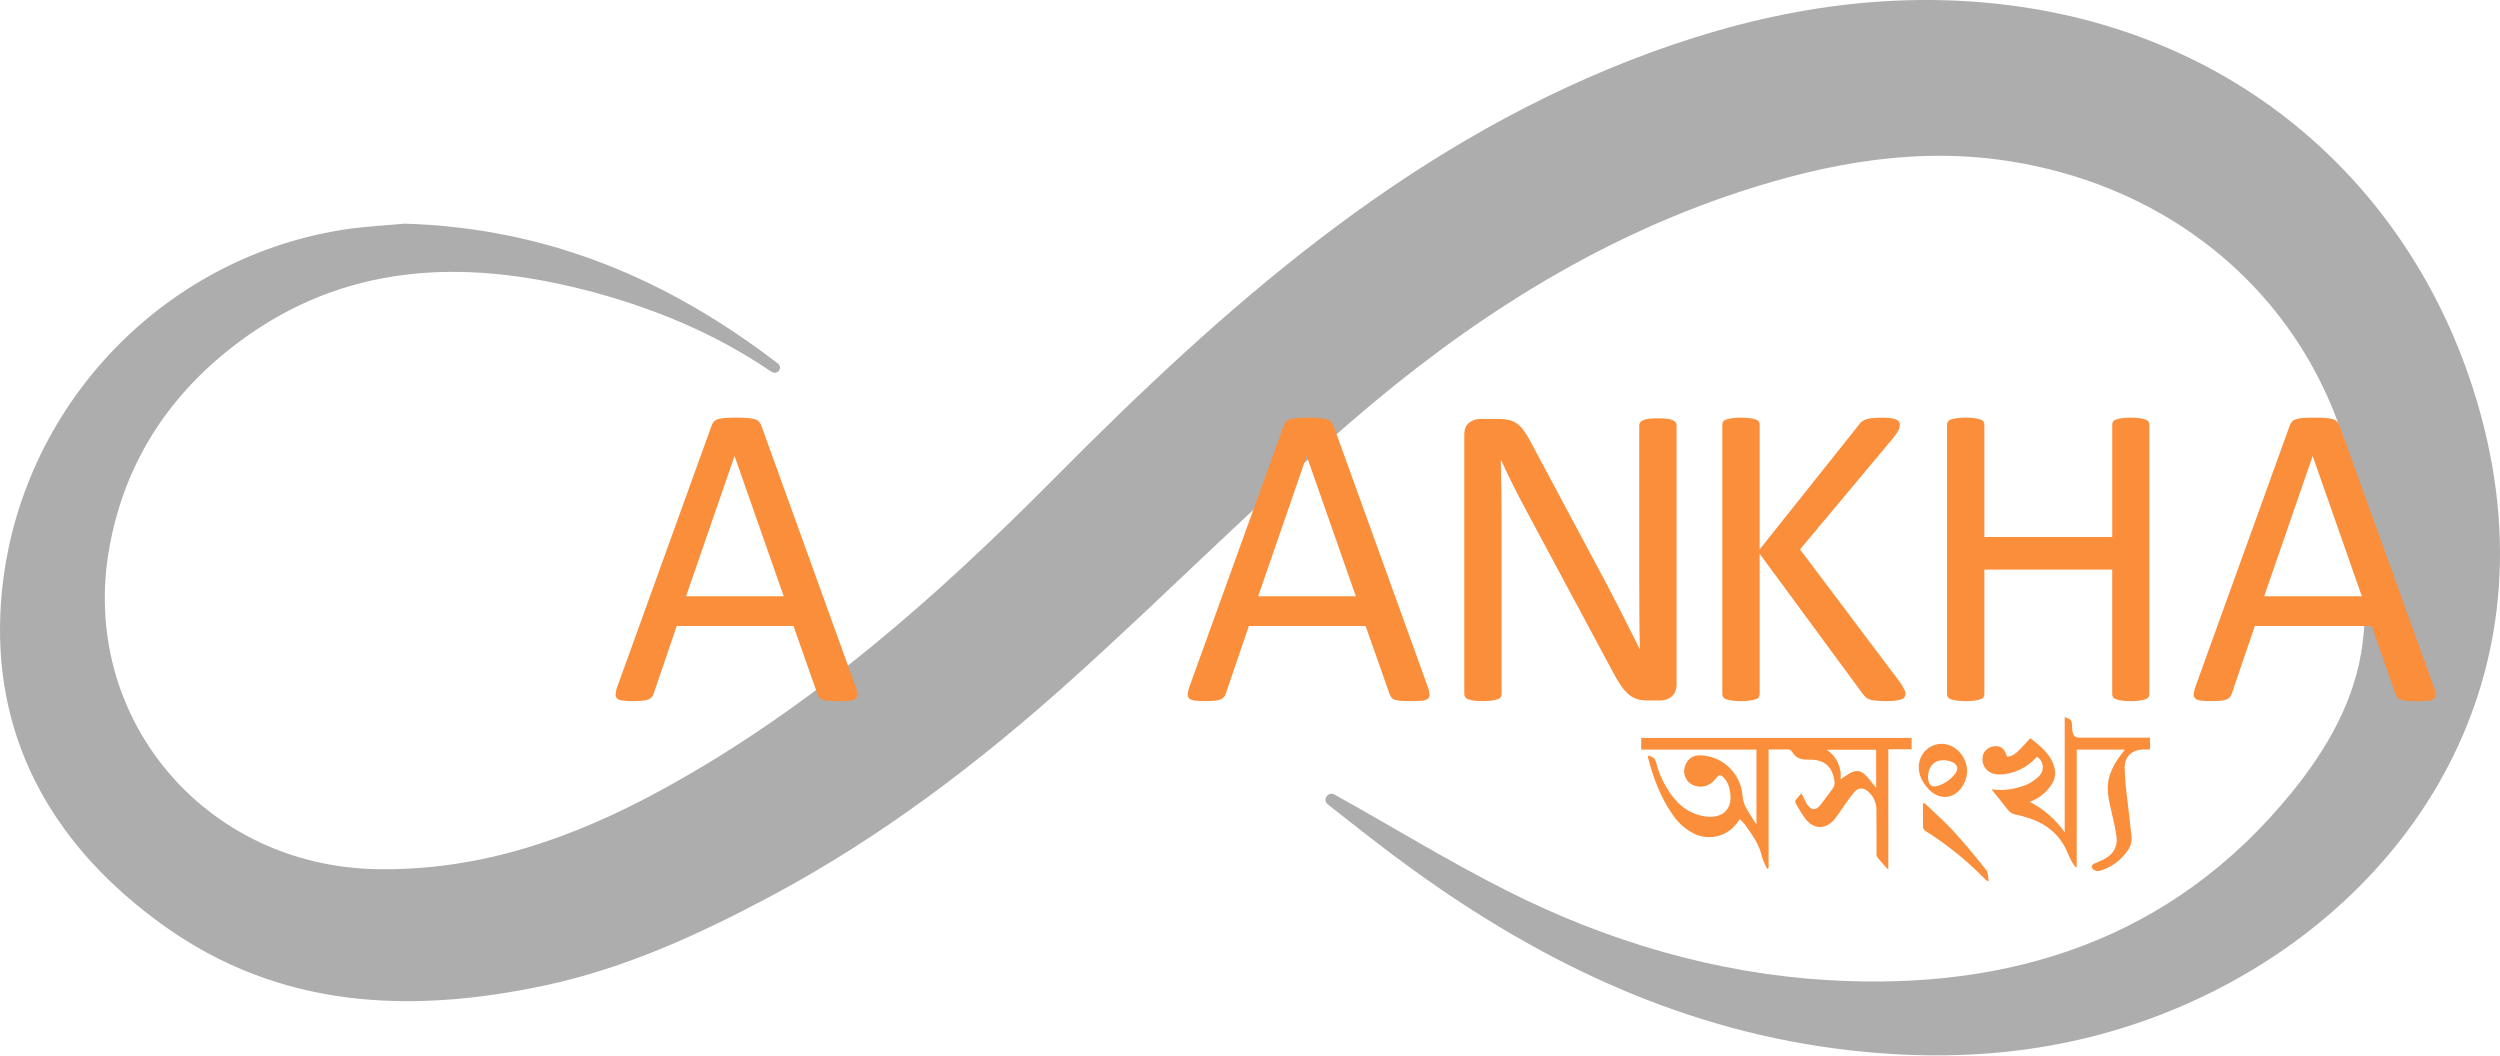
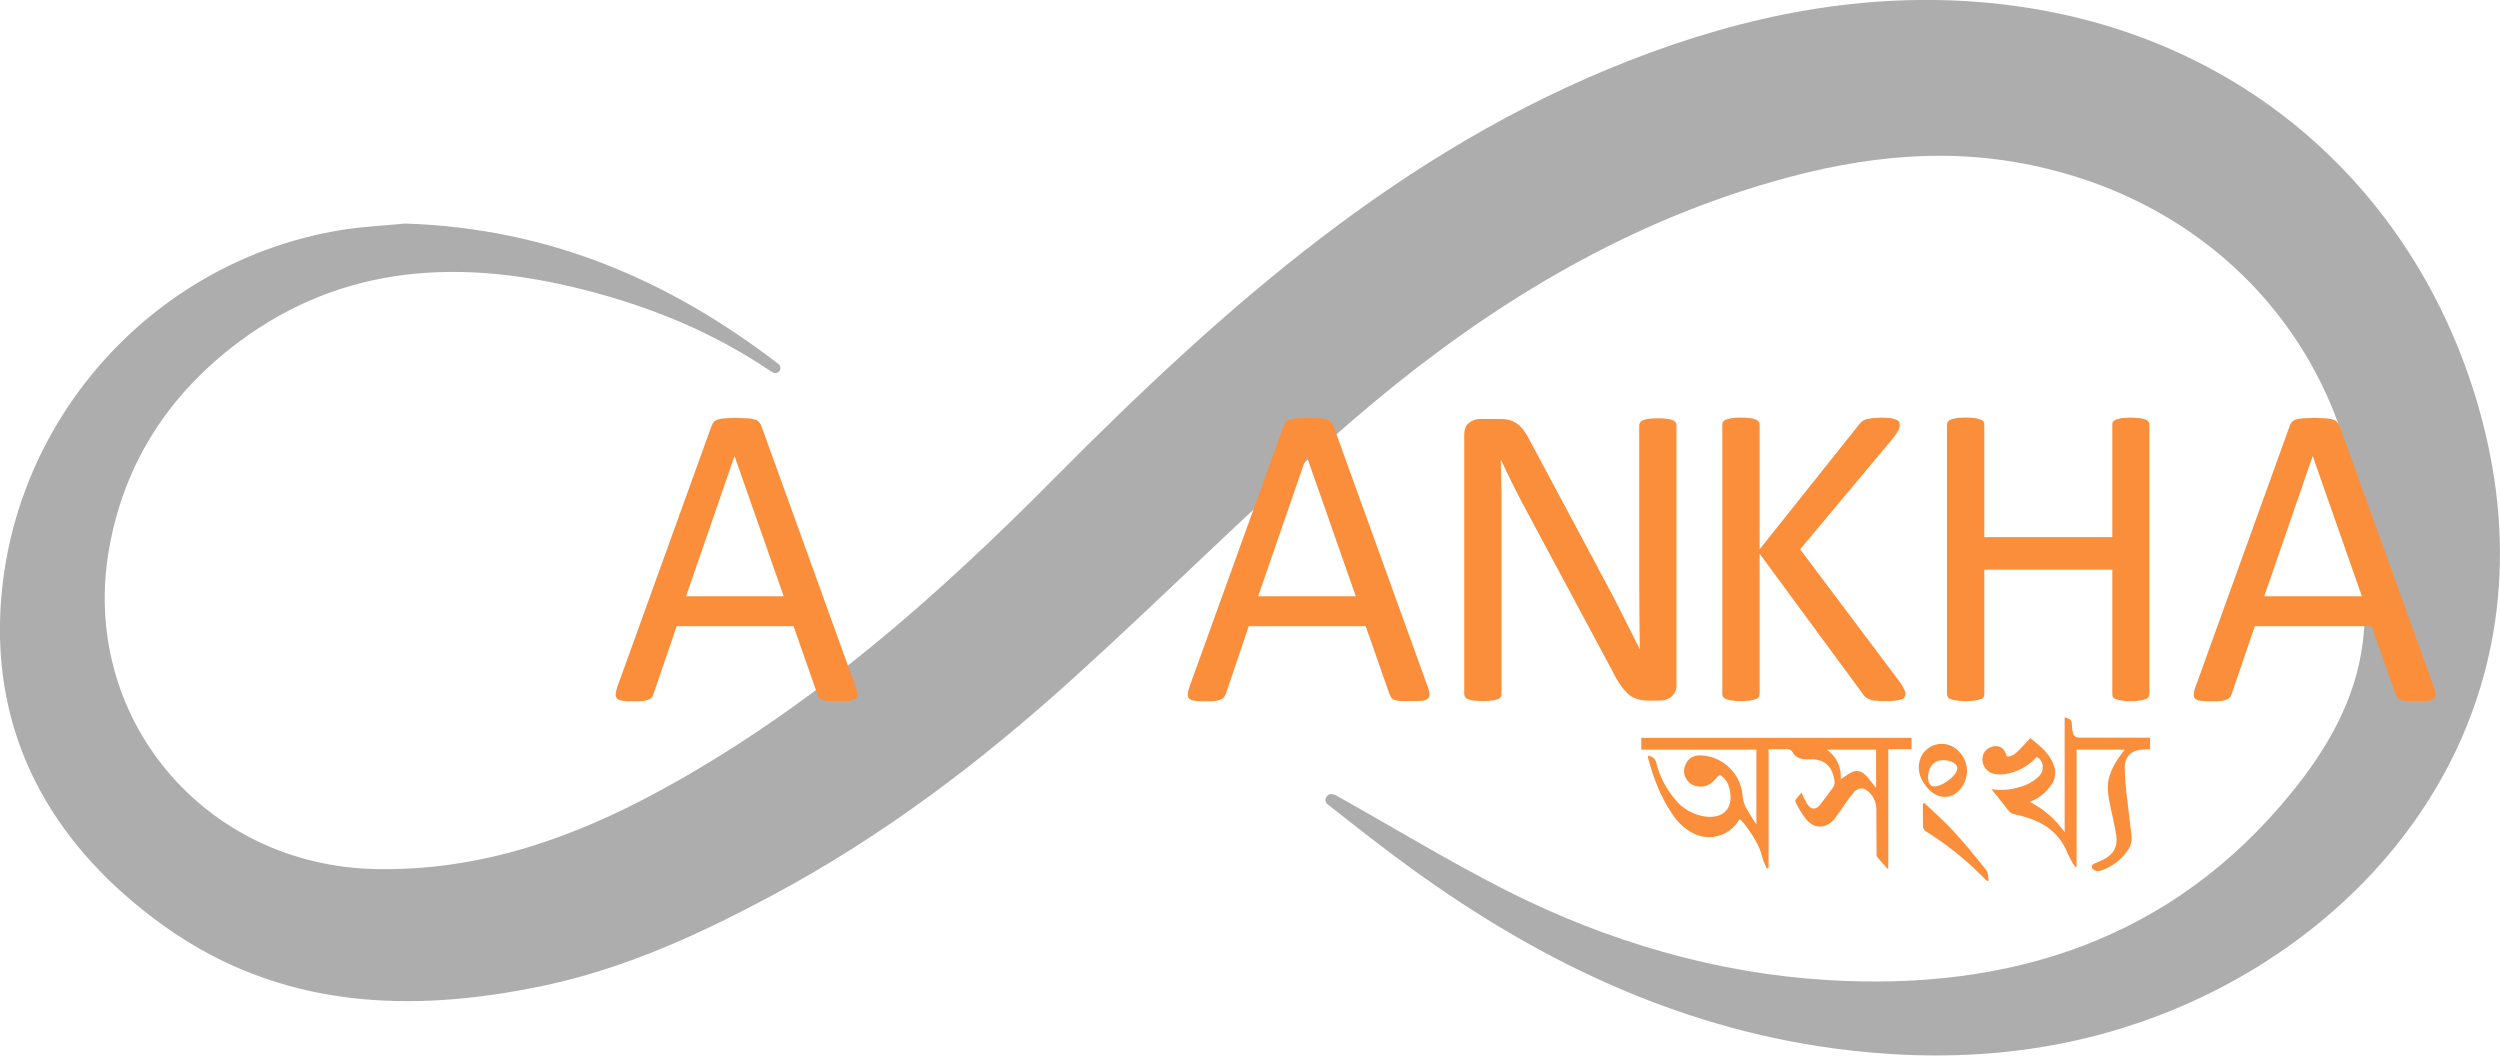
- <svg xmlns="http://www.w3.org/2000/svg" id="aff65b28-ba23-4e6c-8749-df7f37ed81d7" data-name="fe852d1b-3f62-4f08-a35e-10fb9fb2083d" viewBox="0 0 1085.898 458.414">
+ <svg xmlns="http://www.w3.org/2000/svg" id="aff65b28-ba23-4e6c-8749-df7f37ed81d7" viewBox="0 0 1085.9 458.5">
  <defs>
-     <style>.a2e3c151-1b20-46b1-9709-018a254e4ddd{fill:#adadad;}.a20021bc-eafc-4001-a00a-aedfa7660d1b{fill:#fb8e3b;}</style>
+     <style>.cls-1{fill:#adadad;}.cls-2{fill:#fb8e3b;}</style>
  </defs>
-   <path class="a2e3c151-1b20-46b1-9709-018a254e4ddd" d="M175.862,97.144c62.884,1.938,115.036,24.719,162.112,60.808l.042.032A2.237,2.237,0,0,1,335.79,161.78a5.679,5.679,0,0,1-1.126-.582c-24.882-16.907-52.388-28.082-81.278-35.419-52.804-13.41-103.865-11.298-149.439,22.641-30.024,22.359-49.616,51.776-56.408,89.263-13.311,73.466,40.95,138.495,116.105,139.843,45.163.811,85.796-13.637,124.399-34.797,64.552-35.384,118.92-83.531,170.542-135.585C531.659,133.46,608.93,64.945,707.696,26.32,758.103,6.606,810.263-3.876,864.277,1.324c112.328,10.814,190.652,86.63,214.864,184.984,29.015,117.863-39.22,211.095-131.822,250.846-45.976,19.736-93.878,24.701-143.434,19.113-71.16-8.024-133.273-37.355-190.477-78.743-12.483-9.032-24.581-18.604-36.685-28.145l-.053-.043c-2.358-1.911.166-5.642,2.874-4.274q.137.069.272.144c24.913,13.878,49.276,28.83,74.703,41.68,43.744,22.106,90.845,35.928,139.289,38.831,79.102,4.741,149.543-17.361,201.698-81.58,15.374-18.931,27.588-40.224,30.661-64.439,2.324-18.316,1.202-37.445-1.02-55.895C1015.73,145.598,957.657,84.175,874.573,70.301c-40.636-6.787-80.002.271-118.589,12.911-63.579,20.828-118.781,56.477-168.86,99.695C545.608,218.736,506.94,257.841,466.168,294.56c-40.31,36.303-83.394,69.156-131.439,94.75-31.088,16.561-63.09,31.272-97.894,38.692-58.701,12.515-115.411,10.189-166.009-26.145C24.978,368.933-2.23,323.834.143,266.758,3.618,183.203,66.158,113.152,148.278,99.901,158.249,98.293,168.411,97.866,175.862,97.144Z" />
-   <path class="a20021bc-eafc-4001-a00a-aedfa7660d1b" d="M371.622,298.223a11.709,11.709,0,0,1,.801,3.347,2.31,2.31,0,0,1-.707,1.933,4.559,4.559,0,0,1-2.499.849,45.782,45.782,0,0,1-4.667.189q-2.923,0-4.667-.141a10.554,10.554,0,0,1-2.64-.472,2.798,2.798,0,0,1-1.32-.895,7.233,7.233,0,0,1-.801-1.414l-10.465-29.699H293.935l-9.994,29.321a4.939,4.939,0,0,1-.754,1.461,3.655,3.655,0,0,1-1.367,1.037,8.39,8.39,0,0,1-2.545.613,39.443,39.443,0,0,1-4.29.189,34.675,34.675,0,0,1-4.479-.236,4.492,4.492,0,0,1-2.451-.895,2.383,2.383,0,0,1-.66-1.933,11.625,11.625,0,0,1,.801-3.347l40.918-113.326a4.912,4.912,0,0,1,.99-1.697,4.096,4.096,0,0,1,1.791-1.037,13.591,13.591,0,0,1,3.017-.519q1.839-.141,4.667-.141,3.016,0,4.997.141a14.874,14.874,0,0,1,3.206.519,4.222,4.222,0,0,1,1.886,1.084,5.08,5.08,0,0,1,1.037,1.744ZM319.108,198.191h-.094l-21.025,60.811h42.426Z" />
-   <path class="a20021bc-eafc-4001-a00a-aedfa7660d1b" d="M620.131,298.223a11.713,11.713,0,0,1,.801,3.347,2.31,2.31,0,0,1-.707,1.933,4.56,4.56,0,0,1-2.499.849,45.782,45.782,0,0,1-4.667.189q-2.923,0-4.667-.141a10.556,10.556,0,0,1-2.64-.472,2.798,2.798,0,0,1-1.32-.895,7.238,7.238,0,0,1-.801-1.414l-10.465-29.699H542.444L532.45,301.24a4.941,4.941,0,0,1-.754,1.461,3.655,3.655,0,0,1-1.367,1.037,8.393,8.393,0,0,1-2.545.613,39.443,39.443,0,0,1-4.29.189,34.675,34.675,0,0,1-4.479-.236,4.492,4.492,0,0,1-2.451-.895,2.383,2.383,0,0,1-.66-1.933,11.628,11.628,0,0,1,.801-3.347l40.918-113.326a4.91,4.91,0,0,1,.99-1.697,4.096,4.096,0,0,1,1.791-1.037,13.591,13.591,0,0,1,3.017-.519q1.838-.141,4.667-.141,3.016,0,4.997.141a14.874,14.874,0,0,1,3.206.519,4.222,4.222,0,0,1,1.886,1.084,5.078,5.078,0,0,1,1.037,1.744ZM567.616,198.191h-.094L546.498,259.002h42.426Z" />
-   <path class="a20021bc-eafc-4001-a00a-aedfa7660d1b" d="M728.238,297.28a7.372,7.372,0,0,1-.634,3.206,6.315,6.315,0,0,1-1.658,2.168,6.405,6.405,0,0,1-2.292,1.225,8.877,8.877,0,0,1-2.534.378h-5.363a16.999,16.999,0,0,1-4.437-.519,9.903,9.903,0,0,1-3.607-1.885,19.032,19.032,0,0,1-3.413-3.724,49.065,49.065,0,0,1-3.621-6.034l-37.217-69.39q-2.919-5.374-5.884-11.267-2.966-5.891-5.518-11.455H651.87q.188,6.788.282,13.859.093,7.071.095,14.047v73.633a2.307,2.307,0,0,1-.398,1.273,2.51,2.51,0,0,1-1.343.943,14.296,14.296,0,0,1-2.487.566,32.871,32.871,0,0,1-7.86,0,12.916,12.916,0,0,1-2.437-.566,2.494,2.494,0,0,1-1.293-.943,2.303,2.303,0,0,1-.398-1.273V188.952q0-3.77,2.14-5.374a7.632,7.632,0,0,1,4.671-1.603h7.98a19.965,19.965,0,0,1,4.718.472,9.85,9.85,0,0,1,3.406,1.556,13.439,13.439,0,0,1,2.92,3.017,40.955,40.955,0,0,1,2.961,4.856l28.611,53.551q2.643,4.903,5.103,9.569,2.459,4.667,4.738,9.193t4.51,8.909q2.232,4.385,4.42,8.816h.095q-.19-7.447-.236-15.509-.047-8.06-.047-15.509V184.709a2.092,2.092,0,0,1,.398-1.226,3.192,3.192,0,0,1,1.343-.99,8.832,8.832,0,0,1,2.488-.613,34.68,34.68,0,0,1,4.029-.189,32.826,32.826,0,0,1,3.78.189,8.296,8.296,0,0,1,2.489.613,3.232,3.232,0,0,1,1.294.99,2.1,2.1,0,0,1,.398,1.226Z" />
-   <path class="a20021bc-eafc-4001-a00a-aedfa7660d1b" d="M827.677,301.334a2.825,2.825,0,0,1-.331,1.367,2.349,2.349,0,0,1-1.272.99,11.581,11.581,0,0,1-2.546.613,29.629,29.629,0,0,1-4.149.236,41.254,41.254,0,0,1-5.374-.283,6.916,6.916,0,0,1-3.111-1.037,7.218,7.218,0,0,1-1.697-1.697l-44.877-61v61a2.265,2.265,0,0,1-1.697,2.216,14.217,14.217,0,0,1-2.498.566,32.196,32.196,0,0,1-7.779,0,14.173,14.173,0,0,1-2.545-.566,2.265,2.265,0,0,1-1.696-2.216V184.426a2.32,2.32,0,0,1,.376-1.32,2.523,2.523,0,0,1,1.32-.895,14.309,14.309,0,0,1,2.545-.566,32.196,32.196,0,0,1,7.779,0,14.35,14.35,0,0,1,2.498.566,2.534,2.534,0,0,1,1.321.895,2.334,2.334,0,0,1,.376,1.32v54.211l43.18-54.211a5.687,5.687,0,0,1,1.321-1.414,5.908,5.908,0,0,1,1.837-.896,15.8,15.8,0,0,1,2.641-.518,34.685,34.685,0,0,1,4.007-.189,26.753,26.753,0,0,1,3.96.236,10.681,10.681,0,0,1,2.404.613,2.458,2.458,0,0,1,1.225.943,2.389,2.389,0,0,1,.331,1.226,5.447,5.447,0,0,1-.613,2.451,22.536,22.536,0,0,1-2.31,3.394l-40.447,48.366,43.558,57.888a21.753,21.753,0,0,1,1.932,3.347A4.454,4.454,0,0,1,827.677,301.334Z" />
-   <path class="a20021bc-eafc-4001-a00a-aedfa7660d1b" d="M933.582,301.522a2.324,2.324,0,0,1-.377,1.32,2.524,2.524,0,0,1-1.319.895,14.245,14.245,0,0,1-2.499.566,26.141,26.141,0,0,1-3.818.236,26.726,26.726,0,0,1-3.96-.236,14.218,14.218,0,0,1-2.452-.566,2.515,2.515,0,0,1-1.32-.895,2.318,2.318,0,0,1-.377-1.32V247.406H861.93v54.117a2.332,2.332,0,0,1-.377,1.32,2.523,2.523,0,0,1-1.32.895,14.225,14.225,0,0,1-2.499.566,32.187,32.187,0,0,1-7.778,0,14.175,14.175,0,0,1-2.545-.566,2.511,2.511,0,0,1-1.32-.895,2.318,2.318,0,0,1-.377-1.32V184.426a2.321,2.321,0,0,1,.377-1.32,2.519,2.519,0,0,1,1.32-.895,14.309,14.309,0,0,1,2.545-.566,32.187,32.187,0,0,1,7.778,0,14.358,14.358,0,0,1,2.499.566,2.532,2.532,0,0,1,1.32.895,2.335,2.335,0,0,1,.377,1.32v48.837h55.531V184.426a2.321,2.321,0,0,1,.377-1.32,2.523,2.523,0,0,1,1.32-.895,14.356,14.356,0,0,1,2.452-.566,26.74,26.74,0,0,1,3.96-.236,26.155,26.155,0,0,1,3.818.236,14.388,14.388,0,0,1,2.499.566,2.532,2.532,0,0,1,1.319.895,2.328,2.328,0,0,1,.377,1.32Z" />
-   <path class="a20021bc-eafc-4001-a00a-aedfa7660d1b" d="M1057.094,298.223a11.726,11.726,0,0,1,.801,3.347,2.31,2.31,0,0,1-.708,1.933,4.555,4.555,0,0,1-2.498.849,45.774,45.774,0,0,1-4.668.189q-2.922,0-4.667-.141a10.554,10.554,0,0,1-2.64-.472,2.8,2.8,0,0,1-1.32-.895,7.305,7.305,0,0,1-.801-1.414l-10.465-29.699H979.405l-9.993,29.321a4.964,4.964,0,0,1-.754,1.461,3.663,3.663,0,0,1-1.367,1.037,8.386,8.386,0,0,1-2.546.613,39.442,39.442,0,0,1-4.29.189,34.66,34.66,0,0,1-4.478-.236,4.496,4.496,0,0,1-2.451-.895,2.382,2.382,0,0,1-.66-1.933,11.613,11.613,0,0,1,.8-3.347l40.919-113.326a4.908,4.908,0,0,1,.989-1.697,4.1,4.1,0,0,1,1.792-1.037,13.579,13.579,0,0,1,3.017-.519q1.839-.141,4.667-.141,3.017,0,4.997.141a14.891,14.891,0,0,1,3.206.519,4.224,4.224,0,0,1,1.885,1.084,5.076,5.076,0,0,1,1.037,1.744Zm-52.514-100.032h-.095L983.46,259.002h42.427Z" />
-   <path class="a20021bc-eafc-4001-a00a-aedfa7660d1b" d="M767.55,377.319a28.436,28.436,0,0,1-2.19-5.113c-1.158-5.319-4.232-9.568-7.285-13.846a27.866,27.866,0,0,0-2.365-2.565c-.315.421-.523.67-.7.94a15.012,15.012,0,0,1-19.584,5.181,24.913,24.913,0,0,1-9.06-8.287c-5.199-7.499-8.292-15.912-10.557-24.673a3.511,3.511,0,0,1-.006-.752c1.818.384,3.019.961,3.565,3.01a39.572,39.572,0,0,0,8.095,15.902,20.832,20.832,0,0,0,13.452,7.539c7.686.984,11.984-3.579,10.461-11.181a10.427,10.427,0,0,0-2.945-5.991c-.965-.875-1.767-1.09-2.767.225-2.182,2.872-5.008,4.61-8.816,3.784a6.657,6.657,0,0,1-5.311-7.235c.603-4.011,3.368-6.391,7.176-6.178a18.966,18.966,0,0,1,18.159,17.426,13.019,13.019,0,0,0,1.999,6.171c1.357,2.115,2.535,4.343,4.058,6.415V325.596h-50.052v-5.072H830.329v4.921h-10.11V377.31l-.371.139c-1.512-1.717-3.063-3.403-4.506-5.177a2.792,2.792,0,0,1-.275-1.61c-.017-6.458.052-12.917-.038-19.374a10.299,10.299,0,0,0-4.087-7.875,3.74,3.74,0,0,0-5.276.375l0,.001q-.044.051-.086.103c-1.737,1.998-3.222,4.217-4.78,6.367a70.216,70.216,0,0,1-4.133,5.792c-3.892,4.355-8.848,4.235-12.457-.358a60.991,60.991,0,0,1-4.354-7.064,1.31,1.31,0,0,1,.139-1.165c.742-.981,1.587-1.885,2.501-2.943a45.874,45.874,0,0,0,2.4,4.81c1.849,2.793,3.935,2.816,5.941.183,1.853-2.433,3.707-4.867,5.464-7.368a3.981,3.981,0,0,0,.581-2.164,10.812,10.812,0,0,0-.452-2.668c-1.141-4.473-4.065-6.932-8.662-7.283-1.072-.082-2.151-.075-3.227-.088-2.547-.032-4.673-.874-5.976-3.191a2.265,2.265,0,0,0-2.337-1.248c-2.599.088-5.203.028-8.022.028v51.581Zm47.377-35.065V325.643h-21.494A13.549,13.549,0,0,1,799.47,338.508c.927-.63,1.585-1.058,2.223-1.514,4.416-3.157,6.764-2.826,10.205,1.454.917,1.141,1.824,2.291,3.029,3.806Z" />
-   <path class="a20021bc-eafc-4001-a00a-aedfa7660d1b" d="M922.934,325.606H902.042V376.535l-.373.17a11.677,11.677,0,0,1-1.291-1.607,35.125,35.125,0,0,1-2.13-4.239c-3.098-7.97-9.015-12.834-16.941-15.485a48.463,48.463,0,0,0-5.889-1.59,4.907,4.907,0,0,1-3.205-1.915c-2.259-2.955-4.634-5.82-7.212-9.032a27.507,27.507,0,0,0,12.381-1.021,17.757,17.757,0,0,0,8.316-4.722,5.366,5.366,0,0,0-.954-8.418,22.372,22.372,0,0,1-13.659,7.525,12.505,12.505,0,0,1-5.471-.195,6.479,6.479,0,0,1-4.322-7.84c.771-3.588,6.084-5.43,8.728-2.911.826.787,1.14,2.112,1.785,3.381,2.276.046,3.945-1.513,5.539-3.098,1.561-1.553,2.992-3.236,4.541-4.928,4.654,3.71,9.036,7.076,10.482,12.898a8.485,8.485,0,0,1-.997,6.831,18.819,18.819,0,0,1-9.732,7.944,42.551,42.551,0,0,1,15.184,13.236v-50.06c2.9,1.026,3.122,1.325,3.204,4.008a13.977,13.977,0,0,0,.138,2.031c.41,2.292,1.199,2.922,3.552,2.922q14.105.001,28.21,0h1.972v5.111c-.857,0-1.688-.006-2.518.001-5.148.041-8.478,2.792-8.513,7.883a126.961,126.961,0,0,0,1.175,13.996c.565,5.394,1.291,10.772,1.842,16.167a8.917,8.917,0,0,1-2.037,6.325,22.223,22.223,0,0,1-11.835,8.374,3.36,3.36,0,0,1-2.6-.494c-1.337-1.027-1.079-2.079.481-2.787,1.235-.561,2.518-1.023,3.729-1.63,4.482-2.248,6.411-5.725,5.618-10.696-.605-3.791-1.524-7.534-2.378-11.281-1.01-4.434-1.964-8.858-.842-13.419a28.05,28.05,0,0,1,5.197-10.026C921.745,327.235,922.264,326.519,922.934,325.606Z" />
-   <path class="a20021bc-eafc-4001-a00a-aedfa7660d1b" d="M843.526,323.09c7.053.048,12.578,8.014,10.423,15.033a14.34,14.34,0,0,1-.513,1.434c-3.318,7.753-11.273,8.881-16.552,2.301-2.565-3.197-4.11-6.778-3.182-10.996A9.956,9.956,0,0,1,843.526,323.09Zm-6.062,14.414c-.041,3.28,1.477,4.739,4.27,3.852a15.181,15.181,0,0,0,7.5-5.284c1.649-2.14,1.067-4.095-1.456-5.134-4.464-1.837-10.169-.521-10.314,6.566Z" />
-   <path class="a20021bc-eafc-4001-a00a-aedfa7660d1b" d="M835.855,348.764c4.229,4.061,8.674,7.924,12.632,12.234,5.005,5.451,9.704,11.194,14.311,16.988.87,1.094.696,3.017,1.003,4.557l-.526.204a13.35,13.35,0,0,1-1.06-.909,142.553,142.553,0,0,0-25.794-20.857,2.387,2.387,0,0,1-1.122-1.474c-.099-3.434-.052-6.872-.052-10.308Z" />
+   <path class="cls-1" d="M175.9,97.1c62.8,2,115,24.8,162.1,60.9h0a2.2,2.2,0,0,1,.6,3.1,2.2,2.2,0,0,1-2.8.7l-1.1-.6c-24.9-16.9-52.4-28.1-81.3-35.4-52.8-13.4-103.9-11.3-149.5,22.6-30,22.4-49.6,51.8-56.4,89.3-13.3,73.4,41,138.5,116.1,139.8,45.2.8,85.8-13.6,124.4-34.8,64.6-35.4,119-83.5,170.6-135.6C531.7,133.5,608.9,64.9,707.7,26.3,758.1,6.6,810.3-3.9,864.3,1.3c112.3,10.8,190.6,86.7,214.8,185,29.1,117.9-39.2,211.1-131.8,250.9-46,19.7-93.9,24.7-143.4,19.1-71.2-8.1-133.3-37.4-190.5-78.8-12.5-9-24.6-18.6-36.7-28.1h0c-2.4-1.9.1-5.6,2.8-4.2h.3c24.9,13.9,49.3,28.8,74.7,41.7,43.8,22.1,90.9,35.9,139.3,38.8,79.1,4.8,149.6-17.3,201.7-81.6,15.4-18.9,27.6-40.2,30.7-64.4,2.3-18.3,1.2-37.4-1.1-55.9-9.4-78.2-67.4-139.6-150.5-153.5-40.7-6.8-80,.3-118.6,12.9-63.6,20.8-118.8,56.5-168.9,99.7-41.5,35.8-80.2,74.9-120.9,111.7s-83.4,69.1-131.5,94.7c-31.1,16.6-63.1,31.3-97.9,38.7-58.7,12.5-115.4,10.2-166-26.1C25,368.9-2.2,323.8.1,266.8,3.6,183.2,66.2,113.2,148.3,99.9,158.2,98.3,168.4,97.9,175.9,97.1Z" transform="translate(0 0)" />
+   <path class="cls-2" d="M371.6,298.2a9.9,9.9,0,0,1,.8,3.4,2.3,2.3,0,0,1-.7,1.9,5.4,5.4,0,0,1-2.5.9,35.3,35.3,0,0,1-4.6.1h-4.7a8.6,8.6,0,0,1-2.7-.5,2,2,0,0,1-1.3-.9,6.4,6.4,0,0,1-.8-1.4L344.7,272H293.9l-10,29.3a4.1,4.1,0,0,1-.7,1.5,2.8,2.8,0,0,1-1.4,1,7.2,7.2,0,0,1-2.5.7,30.9,30.9,0,0,1-4.3.1,22.6,22.6,0,0,1-4.5-.2,4.2,4.2,0,0,1-2.4-.9,2.3,2.3,0,0,1-.7-1.9,13,13,0,0,1,.8-3.4l40.9-113.3a5.9,5.9,0,0,1,1-1.7,4,4,0,0,1,1.8-1,10.5,10.5,0,0,1,3-.5l4.7-.2,5,.2a11.3,11.3,0,0,1,3.2.5,4.5,4.5,0,0,1,1.9,1.1,5.9,5.9,0,0,1,1,1.7Zm-52.5-100H319L298,259h42.4Z" transform="translate(0 0)" />
+   <path class="cls-2" d="M620.1,298.2a9.9,9.9,0,0,1,.8,3.4,2,2,0,0,1-.7,1.9,5.4,5.4,0,0,1-2.5.9,35.3,35.3,0,0,1-4.6.1h-4.7a7.5,7.5,0,0,1-2.6-.5,1.9,1.9,0,0,1-1.4-.9,6.4,6.4,0,0,1-.8-1.4L593.2,272H542.4l-9.9,29.3a10.9,10.9,0,0,1-.8,1.5,2.8,2.8,0,0,1-1.4,1,7.2,7.2,0,0,1-2.5.7,30.9,30.9,0,0,1-4.3.1,22.6,22.6,0,0,1-4.5-.2,4.2,4.2,0,0,1-2.4-.9,2.3,2.3,0,0,1-.7-1.9,13,13,0,0,1,.8-3.4l40.9-113.3a5.9,5.9,0,0,1,1-1.7,4,4,0,0,1,1.8-1,10.5,10.5,0,0,1,3-.5l4.7-.2,5,.2a11.3,11.3,0,0,1,3.2.5,3.7,3.7,0,0,1,1.9,1.1,5.9,5.9,0,0,1,1,1.7Zm-52.5-100h-.1l-21,60.8h42.4Z" transform="translate(0 0)" />
+   <path class="cls-2" d="M728.2,297.3a5.9,5.9,0,0,1-.6,3.2,7.2,7.2,0,0,1-1.7,2.2,9.4,9.4,0,0,1-2.2,1.2,10.9,10.9,0,0,1-2.6.4h-5.3a17.4,17.4,0,0,1-4.5-.6,12.2,12.2,0,0,1-3.6-1.8,20.5,20.5,0,0,1-3.4-3.8,36.7,36.7,0,0,1-3.6-6l-37.2-69.4c-2-3.6-3.9-7.3-5.9-11.3s-3.8-7.7-5.5-11.4h-.2q.1,6.8.3,13.8v87.7a2,2,0,0,1-.4,1.3,2,2,0,0,1-1.3.9,10.2,10.2,0,0,1-2.5.6,33.9,33.9,0,0,1-7.8,0,10.2,10.2,0,0,1-2.5-.6,2.4,2.4,0,0,1-1.3-.9,2.8,2.8,0,0,1-.4-1.3V189c0-2.6.7-4.4,2.2-5.4a7,7,0,0,1,4.6-1.6h8a18.3,18.3,0,0,1,4.7.4,11.6,11.6,0,0,1,6.4,4.6,35,35,0,0,1,2.9,4.9l28.6,53.5,5.1,9.6c1.7,3.1,3.3,6.2,4.8,9.2l4.5,8.9,4.4,8.8h.1c-.1-5-.2-10.1-.2-15.5s-.1-10.5-.1-15.5V184.7a2.8,2.8,0,0,1,.4-1.2,2.8,2.8,0,0,1,1.4-1,10.5,10.5,0,0,1,2.4-.6,28.2,28.2,0,0,1,4.1-.2,24.2,24.2,0,0,1,3.8.2,10.5,10.5,0,0,1,2.4.6,2.6,2.6,0,0,1,1.3,1,1.7,1.7,0,0,1,.4,1.2Z" transform="translate(0 0)" />
+   <path class="cls-2" d="M827.7,301.3a2.3,2.3,0,0,1-.4,1.4,2,2,0,0,1-1.2,1,11,11,0,0,1-2.6.6,18.8,18.8,0,0,1-4.1.2,32.5,32.5,0,0,1-5.4-.2,6.8,6.8,0,0,1-3.1-1.1,4.6,4.6,0,0,1-1.7-1.7l-44.9-61v61a2.3,2.3,0,0,1-1.7,2.2,10.2,10.2,0,0,1-2.5.6,33.9,33.9,0,0,1-7.8,0,10.2,10.2,0,0,1-2.5-.6,2.3,2.3,0,0,1-1.7-2.2V184.4a2,2,0,0,1,.4-1.3,3,3,0,0,1,1.3-.9l2.5-.6a33.9,33.9,0,0,1,7.8,0,11.4,11.4,0,0,1,2.5.6,3,3,0,0,1,1.3.9,2,2,0,0,1,.4,1.3v54.2l43.2-54.2a8.6,8.6,0,0,1,1.3-1.4,6.6,6.6,0,0,1,1.9-.9l2.6-.5,4-.2,4,.2,2.4.7a2.7,2.7,0,0,1,1.2.9,2.7,2.7,0,0,1,.3,1.2,5.4,5.4,0,0,1-.6,2.5,25.4,25.4,0,0,1-2.3,3.4l-40.4,48.3,43.5,57.9a16.3,16.3,0,0,1,1.9,3.4A5.7,5.7,0,0,1,827.7,301.3Z" transform="translate(0 0)" />
+   <path class="cls-2" d="M933.6,301.5a2,2,0,0,1-.4,1.3,2,2,0,0,1-1.3.9,10.2,10.2,0,0,1-2.5.6,16.2,16.2,0,0,1-3.8.2,17.9,17.9,0,0,1-4-.2,10.5,10.5,0,0,1-2.4-.6,1.9,1.9,0,0,1-1.4-.9,2.8,2.8,0,0,1-.3-1.3V247.4H861.9v54.1a2.8,2.8,0,0,1-.3,1.3,1.9,1.9,0,0,1-1.4.9,10.2,10.2,0,0,1-2.5.6,33.1,33.1,0,0,1-7.7,0,11,11,0,0,1-2.6-.6,2,2,0,0,1-1.3-.9,2,2,0,0,1-.4-1.3V184.4a2,2,0,0,1,.4-1.3,3,3,0,0,1,1.3-.9,12.2,12.2,0,0,1,2.6-.6,33.1,33.1,0,0,1,7.7,0,11.4,11.4,0,0,1,2.5.6,4.2,4.2,0,0,1,1.4.9,3.1,3.1,0,0,1,.3,1.3v48.9h55.6V184.4a3.1,3.1,0,0,1,.3-1.3,4.2,4.2,0,0,1,1.4-.9l2.4-.6,4-.2,3.8.2,2.5.6a3,3,0,0,1,1.3.9,2,2,0,0,1,.4,1.3Z" transform="translate(0 0)" />
+   <path class="cls-2" d="M1057.1,298.2a13,13,0,0,1,.8,3.4,2.3,2.3,0,0,1-.7,1.9,5.4,5.4,0,0,1-2.5.9,36.9,36.9,0,0,1-4.7.1h-4.6a8.6,8.6,0,0,1-2.7-.5,2,2,0,0,1-1.3-.9,6.4,6.4,0,0,1-.8-1.4L1030.1,272H979.4l-10,29.3a10.1,10.1,0,0,1-.7,1.5,4.5,4.5,0,0,1-1.4,1,7.7,7.7,0,0,1-2.6.7,29.5,29.5,0,0,1-4.2.1,22.6,22.6,0,0,1-4.5-.2,4.5,4.5,0,0,1-2.5-.9,2.2,2.2,0,0,1-.6-1.9,9.9,9.9,0,0,1,.8-3.4l40.9-113.3a4.2,4.2,0,0,1,1-1.7,4,4,0,0,1,1.8-1,10.5,10.5,0,0,1,3-.5l4.6-.2,5,.2a12.6,12.6,0,0,1,3.3.5,4.2,4.2,0,0,1,1.8,1.1,6.2,6.2,0,0,1,1.1,1.7Zm-52.5-100h-.1l-21,60.8h42.4Z" transform="translate(0 0)" />
+   <path class="cls-2" d="M767.5,377.3a22.8,22.8,0,0,1-2.1-5.1c-1.2-5.3-4.3-9.6-7.3-13.8a19.5,19.5,0,0,0-2.4-2.6l-.7.9a15,15,0,0,1-19.6,5.2,23.2,23.2,0,0,1-9-8.3c-5.2-7.5-8.3-15.9-10.6-24.6v-.8c1.8.4,3,1,3.6,3a38.2,38.2,0,0,0,8.1,15.9,20.4,20.4,0,0,0,13.4,7.6c7.7.9,12-3.6,10.5-11.2a10.4,10.4,0,0,0-3-6c-.9-.9-1.7-1.1-2.7.2-2.2,2.9-5,4.6-8.9,3.8a6.8,6.8,0,0,1-5.3-7.2c.6-4.1,3.4-6.4,7.2-6.2a19,19,0,0,1,18.2,17.4,12.6,12.6,0,0,0,2,6.2c1.3,2.1,2.5,4.3,4,6.4V325.6h-50v-5.1H830.3v4.9H820.2v51.9h-.4l-4.5-5.1a3,3,0,0,1-.2-1.6c-.1-6.5,0-13-.1-19.4a10.3,10.3,0,0,0-4.1-7.9,3.8,3.8,0,0,0-5.2.4h-.1a76.2,76.2,0,0,0-4.8,6.4c-1.3,2-2.7,3.9-4.1,5.8-3.9,4.3-8.9,4.2-12.5-.4a46.3,46.3,0,0,1-4.3-7.1,1.1,1.1,0,0,1,.1-1.1c.7-1,1.6-1.9,2.5-3a35.8,35.8,0,0,0,2.4,4.8c1.8,2.8,3.9,2.8,5.9.2l5.5-7.4a3.9,3.9,0,0,0,.6-2.1,12.8,12.8,0,0,0-.5-2.7c-1.1-4.5-4-6.9-8.6-7.3h-3.3c-2.5,0-4.6-.8-5.9-3.1a2.4,2.4,0,0,0-2.4-1.3c-2.6.1-5.2,0-8,0V377Zm47.4-35V325.6H793.4a13.8,13.8,0,0,1,6.1,12.9l2.2-1.5c4.4-3.2,6.8-2.8,10.2,1.4Z" transform="translate(0 0)" />
+   <path class="cls-2" d="M922.9,325.6H902v50.9l-.3.2a10.1,10.1,0,0,1-1.3-1.6c-.8-1.4-1.5-2.8-2.2-4.2-3.1-8-9-12.9-16.9-15.5a39.5,39.5,0,0,0-5.9-1.6,5.1,5.1,0,0,1-3.2-1.9c-2.2-3-4.6-5.9-7.2-9.1a27.4,27.4,0,0,0,12.4-1,18.2,18.2,0,0,0,8.3-4.7,5.4,5.4,0,0,0,.1-7.6l-1.1-.8a22.6,22.6,0,0,1-13.6,7.5,12.8,12.8,0,0,1-5.5-.2,6.4,6.4,0,0,1-4.3-7.8c.8-3.6,6.1-5.5,8.7-2.9.8.7,1.2,2.1,1.8,3.3,2.3.1,3.9-1.5,5.5-3.1s3-3.2,4.6-4.9c4.6,3.7,9,7.1,10.5,12.9a8.5,8.5,0,0,1-1,6.8,19.3,19.3,0,0,1-9.8,8,41.2,41.2,0,0,1,15.2,13.2v-50c2.9,1,3.1,1.3,3.2,4a13.6,13.6,0,0,0,.2,2c.4,2.3,1.2,2.9,3.5,2.9h30.2v5.1h-2.5c-5.2.1-8.5,2.8-8.5,7.9a129.9,129.9,0,0,0,1.1,14c.6,5.4,1.3,10.8,1.9,16.2a9.1,9.1,0,0,1-2.1,6.3,22.3,22.3,0,0,1-11.8,8.4,3.4,3.4,0,0,1-2.6-.5c-1.3-1-1.1-2.1.5-2.8l3.7-1.6c4.5-2.3,6.4-5.8,5.6-10.7s-1.5-7.6-2.3-11.3-2-8.9-.9-13.4a29.4,29.4,0,0,1,5.2-10.1Z" transform="translate(0 0)" />
+   <path class="cls-2" d="M843.5,323.1c7.1,0,12.6,8,10.4,15a8.8,8.8,0,0,1-.5,1.5c-3.3,7.7-11.2,8.8-16.5,2.3-2.6-3.2-4.1-6.8-3.2-11A9.9,9.9,0,0,1,843.5,323.1Zm-6,14.4c-.1,3.3,1.4,4.7,4.2,3.9a15.5,15.5,0,0,0,7.5-5.3c1.7-2.2,1.1-4.1-1.4-5.2C843.3,329.1,837.6,330.4,837.5,337.5Z" transform="translate(0 0)" />
+   <path class="cls-2" d="M835.9,348.8c4.2,4,8.6,7.9,12.6,12.2s9.7,11.2,14.3,17c.9,1.1.7,3,1,4.5l-.5.2a3.1,3.1,0,0,1-1.1-.9A140,140,0,0,0,836.4,361a3.3,3.3,0,0,1-1.1-1.5c-.1-3.4-.1-6.9-.1-10.3Z" transform="translate(0 0)" />
</svg>
